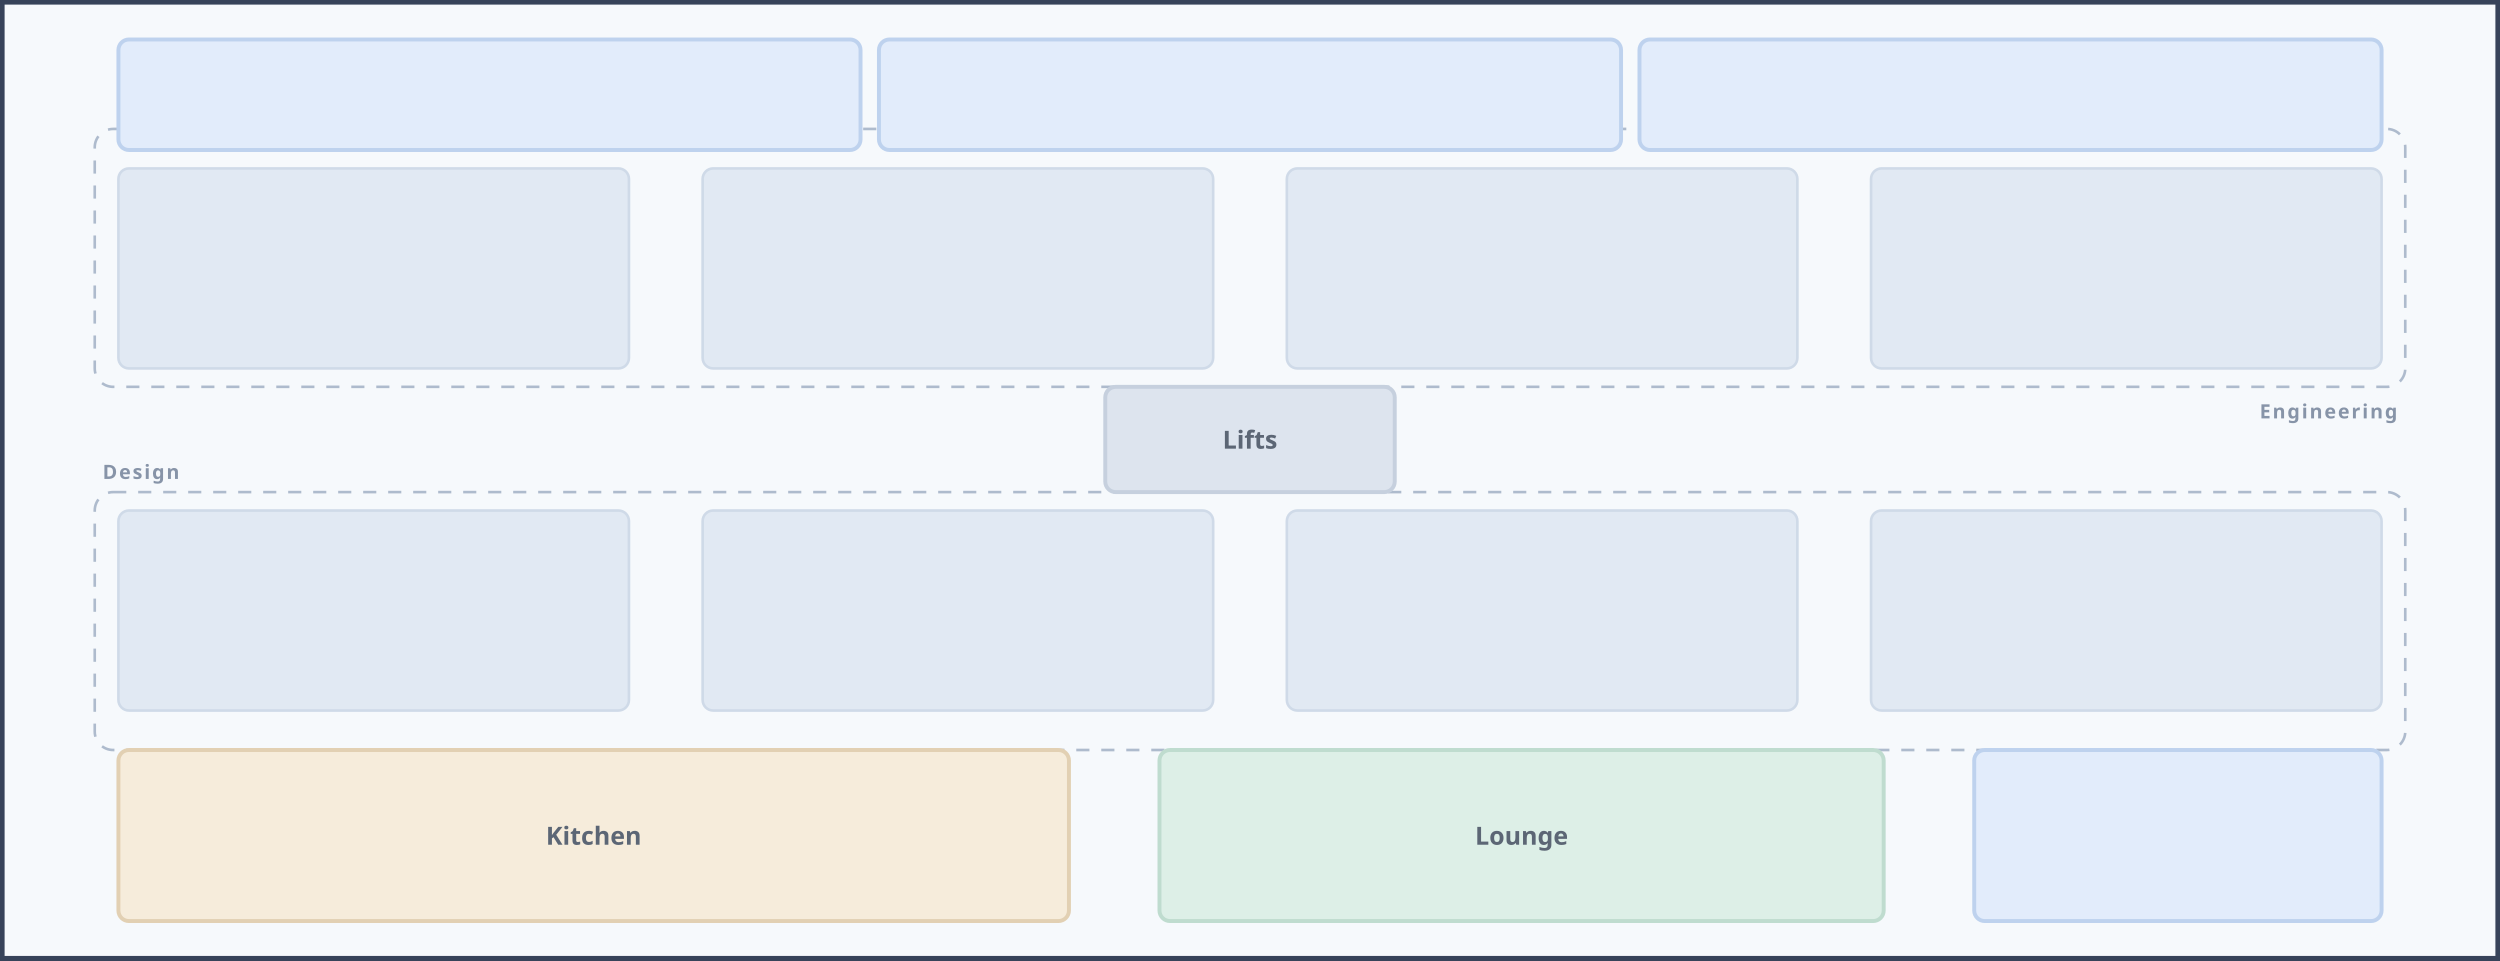
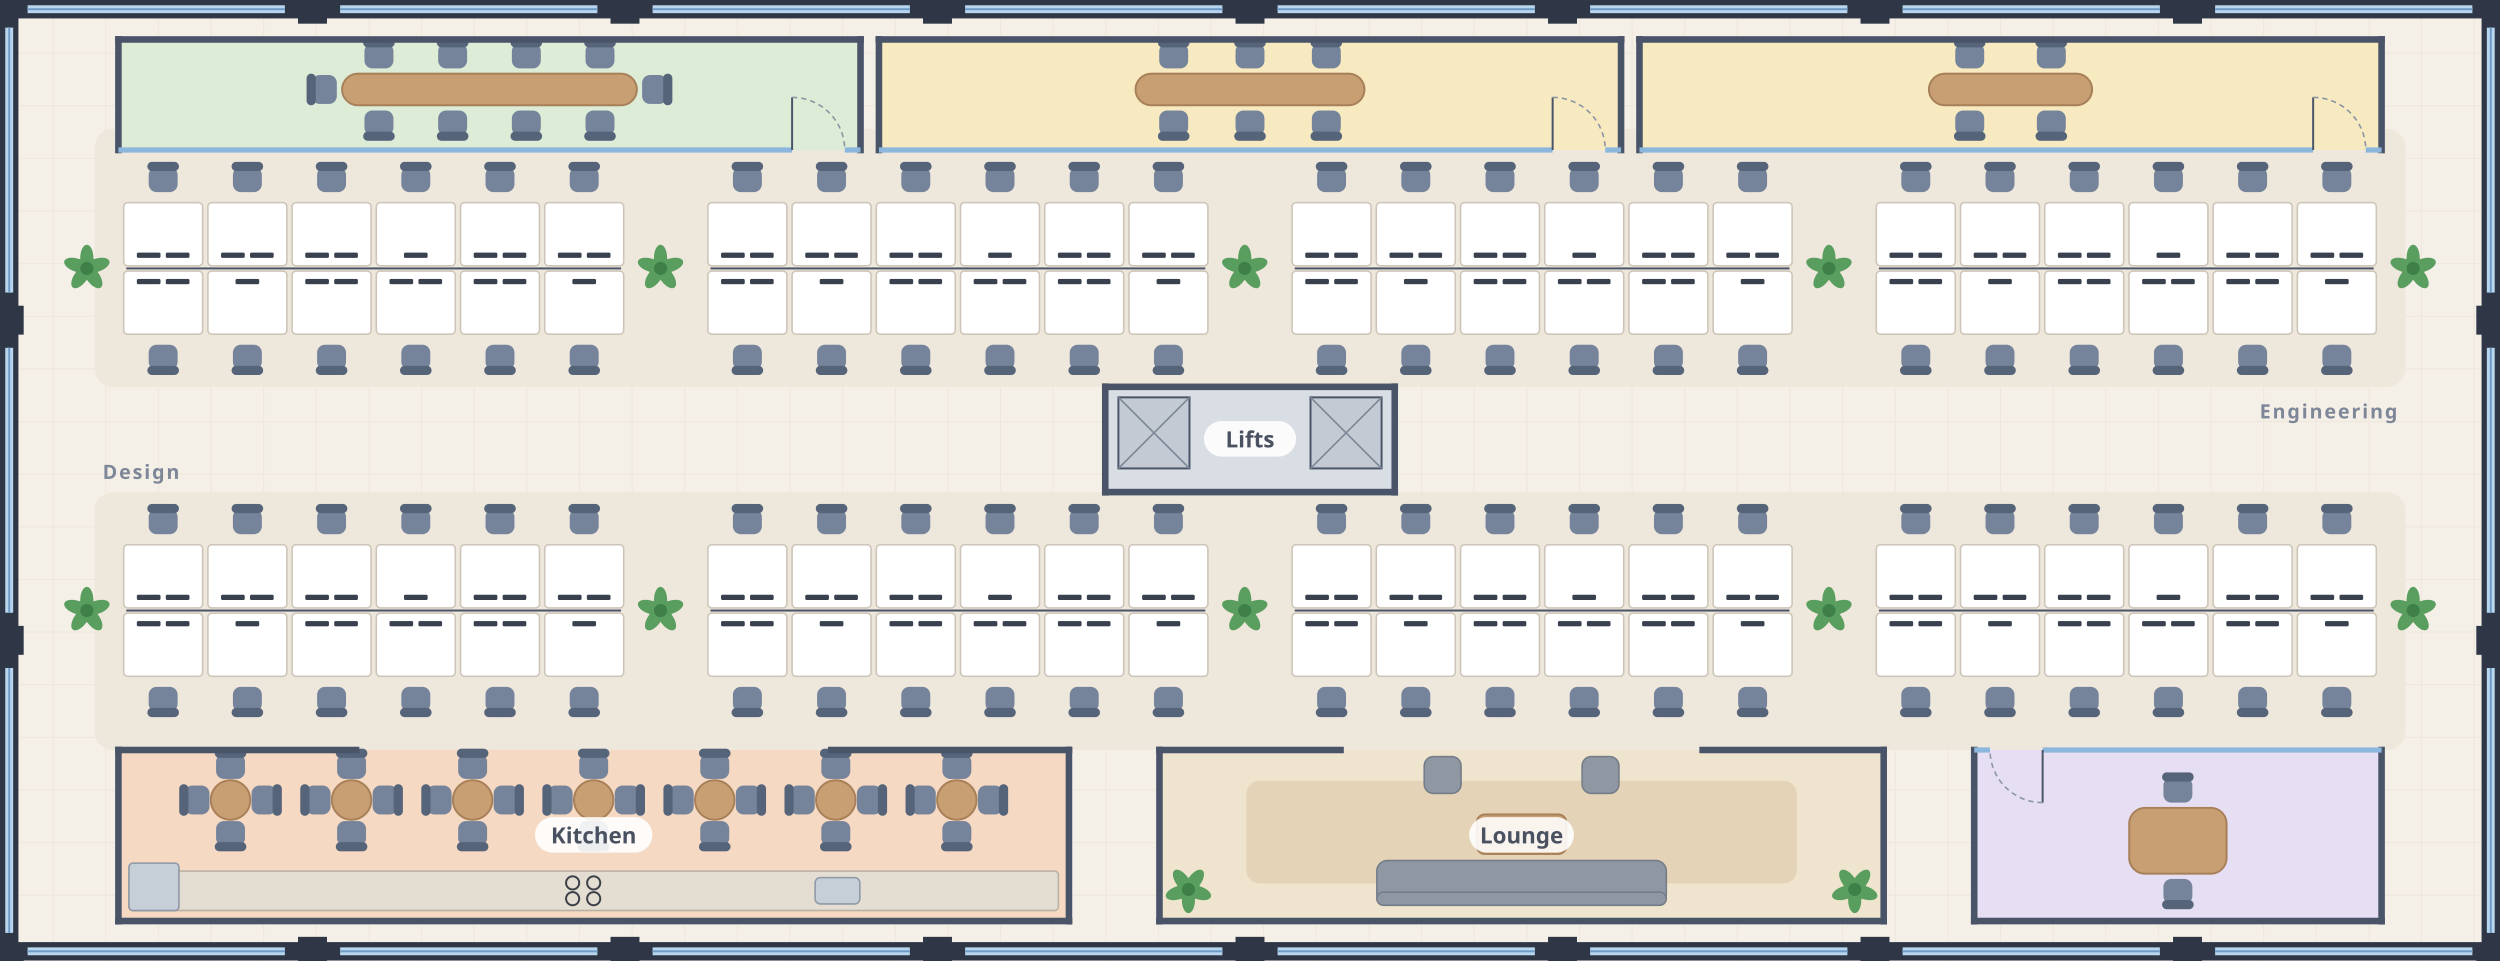
<svg xmlns="http://www.w3.org/2000/svg" viewBox="0 0 1900 730" width="1900" height="730">
  <style>
-   .slab   { fill: #f6f9fc; }
-   .void   { fill: #e2eaf4; }
-   .wall   { fill: none; stroke: #37435a; stroke-width: 7; stroke-linejoin: round; }
-   .bench  { fill: #e1e9f3; stroke: #cfdae8; stroke-width: 2; }
-   .room   { fill: #e2ecfb; stroke: #bed2ee; stroke-width: 3; }
-   .room--core  { fill: #dde4ee; stroke: #c6d0de; }
-   .room--wc    { fill: #dde4ee; stroke: #c6d0de; }
-   .room--cafe  { fill: #f6ecdb; stroke: #e2d0b3; }
-   .room--collab{ fill: #ddefe7; stroke: #bfdccf; }
-   .room--focus { fill: #e2ecfb; stroke: #bed2ee; }
-   .zone   { fill: none; stroke: #aebbcd; stroke-width: 2; stroke-dasharray: 10 9; }
-   .rlabel { fill: #5c6675; font: 600 19px system-ui, sans-serif; }
-   .zlabel { fill: #8794a8; font: 700 15px system-ui, sans-serif;
+   .slab   { fill: #f4efe7; }
+   .tiles  { fill: none; stroke: #ebe4d8; stroke-width: 1; }
+   .carpet { fill: #eee7dc; }
+   .void   { fill: #dfe6ee; }
+   .rail   { fill: none; stroke: #9fc4e6; stroke-width: 4; }
+   .wall   { fill: none; stroke: #2f3747; stroke-width: 14; stroke-linecap: square; }
+   .glass  { fill: none; stroke: #b9d6ef; stroke-width: 6; }
+   .glass-in { fill: none; stroke: #6f9cc6; stroke-width: 1.5; }
+   .column { fill: #2f3747; }
+   .part   { fill: none; stroke: #4a5468; stroke-width: 5; stroke-linecap: square; }
+   .part-glass { fill: none; stroke: #8db6dc; stroke-width: 4; }
+   .door   { fill: none; stroke: #4a5468; stroke-width: 1.5; }
+   .swing  { fill: none; stroke: #8b94a3; stroke-width: 1.2; stroke-dasharray: 4 3; }
+   .room--meeting    { fill: #f8eac0; }
+   .room--conference { fill: #dcecd6; }
+   .room--focus      { fill: #e6def2; }
+   .room--cafe       { fill: #f6d9c2; }
+   .room--collab     { fill: #efe5cf; }
+   .room--core       { fill: #d9dde4; }
+   .room--wc         { fill: #d5e6f4; }
+   .desktop  { fill: #ffffff; stroke: #cdc5b8; stroke-width: 1.2; }
+   .screen   { fill: #c9c1b3; }
+   .monitor  { fill: #39414f; }
+   .chair    { fill: #75849b; }
+   .chair-back { fill: #56647a; }
+   .table    { fill: #c89f72; stroke: #a7805a; stroke-width: 1.5; }
+   .counter  { fill: #e3ddd2; stroke: #b9b1a3; stroke-width: 1.2; }
+   .appliance{ fill: #c6ced8; stroke: #8e98a6; stroke-width: 1.2; }
+   .hob      { fill: none; stroke: #3a3f48; stroke-width: 1.5; }
+   .sofa     { fill: #8f97a3; stroke: #747c88; stroke-width: 1.2; }
+   .rug      { fill: #e4d3b6; }
+   .lift     { fill: #c4cad3; stroke: #4a5468; stroke-width: 1.5; }
+   .lift-x   { fill: none; stroke: #7d8696; stroke-width: 1.2; }
+   .tread    { fill: none; stroke: #9aa3b1; stroke-width: 1.2; }
+   .fixture  { fill: #ffffff; stroke: #8e98a6; stroke-width: 1.2; }
+   .stall    { fill: none; stroke: #8e98a6; stroke-width: 2; }
+   .leaf     { fill: #5a9e5f; }
+   .leaf-dk  { fill: #3f7f48; }
+   .pot      { fill: #bca88d; }
+   .pill     { fill: #ffffff; fill-opacity: 0.88; }
+   .rlabel { fill: #4a5262; font: 600 17px system-ui, sans-serif; }
+   .zlabel { fill: #7d8798; font: 700 15px system-ui, sans-serif;
            letter-spacing: 1.4px; text-transform: uppercase; }

  @media (prefers-color-scheme: dark) {
-     .slab   { fill: #141a26; }
-     .void   { fill: #0a0e17; }
-     .wall   { stroke: #6d7b92; }
-     .bench  { fill: #1e2533; stroke: #29313f; }
-     .room   { fill: #1d2738; stroke: #2e3b52; }
-     .room--core  { fill: #191f2b; stroke: #29313f; }
-     .room--wc    { fill: #191f2b; stroke: #29313f; }
-     .room--cafe  { fill: #2a2318; stroke: #3d3323; }
-     .room--collab{ fill: #14251f; stroke: #20372c; }
-     .room--focus { fill: #1d2738; stroke: #2e3b52; }
-     .zone   { stroke: #3a465a; }
-     .rlabel { fill: #97a3b6; }
+     .slab   { fill: #151b26; }
+     .tiles  { stroke: #1b2230; }
+     .carpet { fill: #19202c; }
+     .void   { fill: #0a0e16; }
+     .rail   { stroke: #34587a; }
+     .wall   { stroke: #8492a8; }
+     .glass  { stroke: #2c4a66; }
+     .glass-in { stroke: #4f7aa3; }
+     .column { fill: #8492a8; }
+     .part   { stroke: #5d6a80; }
+     .part-glass { stroke: #3d6488; }
+     .door   { stroke: #6d7a90; }
+     .swing  { stroke: #4b5568; }
+     .room--meeting    { fill: #2c2717; }
+     .room--conference { fill: #18271a; }
+     .room--focus      { fill: #231f30; }
+     .room--cafe       { fill: #2e2119; }
+     .room--collab     { fill: #262217; }
+     .room--core       { fill: #1c212b; }
+     .room--wc         { fill: #172433; }
+     .desktop  { fill: #2a3242; stroke: #384256; }
+     .screen   { fill: #3a4354; }
+     .monitor  { fill: #0c1018; }
+     .chair    { fill: #4a5568; }
+     .chair-back { fill: #3a4455; }
+     .table    { fill: #5c4630; stroke: #6f5639; }
+     .counter  { fill: #2b3240; stroke: #3c4558; }
+     .appliance{ fill: #2f3746; stroke: #4b5568; }
+     .hob      { stroke: #8a94a6; }
+     .sofa     { fill: #3c4454; stroke: #4b5466; }
+     .rug      { fill: #2e2a22; }
+     .lift     { fill: #262c38; stroke: #5d6a80; }
+     .lift-x   { stroke: #4b5568; }
+     .tread    { stroke: #3c4558; }
+     .fixture  { fill: #2a3242; stroke: #4b5568; }
+     .stall    { stroke: #4b5568; }
+     .leaf     { fill: #3c7343; }
+     .leaf-dk  { fill: #2c5a33; }
+     .pot      { fill: #5b4f40; }
+     .pill     { fill: #151b26; }
+     .rlabel { fill: #a3aec0; }
    .zlabel { fill: #6b7890; }
  }
</style>
+   <defs>
+     <g id="chair">
+       <rect class="chair" x="-11" y="-9" width="22" height="19" rx="6" />
+       <rect class="chair-back" x="-12" y="-13" width="24" height="7" rx="3.5" />
+     </g>
+     <g id="plant">
+       <circle class="pot" r="9" />
+       <ellipse class="leaf" cx="0" cy="-8" rx="5" ry="10" />
+       <ellipse class="leaf" cx="0" cy="-8" rx="5" ry="10" transform="rotate(72)" />
+       <ellipse class="leaf" cx="0" cy="-8" rx="5" ry="10" transform="rotate(144)" />
+       <ellipse class="leaf" cx="0" cy="-8" rx="5" ry="10" transform="rotate(216)" />
+       <ellipse class="leaf" cx="0" cy="-8" rx="5" ry="10" transform="rotate(288)" />
+       <circle class="leaf-dk" r="5" />
+     </g>
+     <pattern id="tiles" width="40" height="40" patternUnits="userSpaceOnUse">
+       <path class="tiles" d="M40 0H0V40" />
+     </pattern>
+   </defs>
  <g class="plate">
    <rect class="slab" x="0" y="0" width="1900" height="730" />
-   </g>
-   <g class="zones">
-     <rect class="zone" x="72" y="98" width="1756" height="196" rx="14" />
-     <text class="zlabel" x="1822" y="318" text-anchor="end">Engineering</text>
-     <rect class="zone" x="72" y="374" width="1756" height="196" rx="14" />
-     <text class="zlabel" x="78" y="364" text-anchor="start">Design</text>
+     <rect fill="url(#tiles)" x="0" y="0" width="1900" height="730" />
+     <rect class="carpet" x="72" y="98" width="1756" height="196" rx="14" />
+     <rect class="carpet" x="72" y="374" width="1756" height="196" rx="14" />
  </g>
  <g class="rooms">
-     <rect class="room" x="90" y="30" width="564" height="84" rx="8" />
-     <rect class="room" x="668" y="30" width="564" height="84" rx="8" />
-     <rect class="room" x="1246" y="30" width="564" height="84" rx="8" />
-     <rect class="room room--cafe" x="90" y="570" width="722.4" height="130" rx="8" />
-     <text class="rlabel" x="451.2" y="642" text-anchor="middle">Kitchen</text>
-     <rect class="room room--collab" x="881.2" y="570" width="550.4" height="130" rx="8" />
-     <text class="rlabel" x="1156.4" y="642" text-anchor="middle">Lounge</text>
-     <rect class="room room--focus" x="1500.4" y="570" width="309.6" height="130" rx="8" />
-     <rect class="room room--core" x="840" y="294" width="220" height="80" rx="8" />
-     <text class="rlabel" x="950" y="341" text-anchor="middle">Lifts</text>
+     <g transform="translate(372 72) translate(-282 -42)">
+       <rect class="room--conference" x="0" y="0" width="564" height="84" />
+       <rect class="table" x="170" y="26" width="224" height="24" rx="12" />
+       <use href="#chair" transform="translate(198 12)" />
+       <use href="#chair" transform="translate(198 64) rotate(180)" />
+       <use href="#chair" transform="translate(254 12)" />
+       <use href="#chair" transform="translate(254 64) rotate(180)" />
+       <use href="#chair" transform="translate(310 12)" />
+       <use href="#chair" transform="translate(310 64) rotate(180)" />
+       <use href="#chair" transform="translate(366 12)" />
+       <use href="#chair" transform="translate(366 64) rotate(180)" />
+       <use href="#chair" transform="translate(156 38) rotate(-90)" />
+       <use href="#chair" transform="translate(408 38) rotate(90)" />
+       <path class="part" d="M0 0L564 0" />
+       <path class="part" d="M0 0L0 84" />
+       <path class="part" d="M564 0L564 84" />
+       <path class="part-glass" d="M0 84L512 84" />
+       <path class="part-glass" d="M552 84L564 84" />
+       <path class="door" d="M512 84L512 44" />
+       <path class="swing" d="M512 44A40 40 0 0 1 552 84" />
+     </g>
+     <g transform="translate(950 72) translate(-282 -42)">
+       <rect class="room--meeting" x="0" y="0" width="564" height="84" />
+       <rect class="table" x="195" y="26" width="174" height="24" rx="12" />
+       <use href="#chair" transform="translate(224 12)" />
+       <use href="#chair" transform="translate(224 64) rotate(180)" />
+       <use href="#chair" transform="translate(282 12)" />
+       <use href="#chair" transform="translate(282 64) rotate(180)" />
+       <use href="#chair" transform="translate(340 12)" />
+       <use href="#chair" transform="translate(340 64) rotate(180)" />
+       <path class="part" d="M0 0L564 0" />
+       <path class="part" d="M0 0L0 84" />
+       <path class="part" d="M564 0L564 84" />
+       <path class="part-glass" d="M0 84L512 84" />
+       <path class="part-glass" d="M552 84L564 84" />
+       <path class="door" d="M512 84L512 44" />
+       <path class="swing" d="M512 44A40 40 0 0 1 552 84" />
+     </g>
+     <g transform="translate(1528 72) translate(-282 -42)">
+       <rect class="room--meeting" x="0" y="0" width="564" height="84" />
+       <rect class="table" x="220" y="26" width="124" height="24" rx="12" />
+       <use href="#chair" transform="translate(251 12)" />
+       <use href="#chair" transform="translate(251 64) rotate(180)" />
+       <use href="#chair" transform="translate(313 12)" />
+       <use href="#chair" transform="translate(313 64) rotate(180)" />
+       <path class="part" d="M0 0L564 0" />
+       <path class="part" d="M0 0L0 84" />
+       <path class="part" d="M564 0L564 84" />
+       <path class="part-glass" d="M0 84L512 84" />
+       <path class="part-glass" d="M552 84L564 84" />
+       <path class="door" d="M512 84L512 44" />
+       <path class="swing" d="M512 44A40 40 0 0 1 552 84" />
+     </g>
+     <g transform="translate(451.2 635) rotate(180) translate(-361.2 -65)">
+       <rect class="room--cafe" x="0" y="0" width="722.4" height="130" />
+       <rect class="counter" x="8" y="8" width="706.4" height="30" rx="3" />
+       <rect class="appliance" x="158.93" y="13" width="34" height="20" rx="4" />
+       <circle class="hob" cx="361.2" cy="17" r="5" />
+       <circle class="hob" cx="377.2" cy="17" r="5" />
+       <circle class="hob" cx="361.2" cy="29" r="5" />
+       <circle class="hob" cx="377.2" cy="29" r="5" />
+       <rect class="appliance" x="676.4" y="8" width="38" height="36" rx="3" />
+       <circle class="table" cx="85.2" cy="92" r="15" />
+       <use href="#chair" transform="translate(85.2 66)" />
+       <use href="#chair" transform="translate(85.2 118) rotate(180)" />
+       <use href="#chair" transform="translate(59.2 92) rotate(-90)" />
+       <use href="#chair" transform="translate(111.2 92) rotate(90)" />
+       <circle class="table" cx="177.2" cy="92" r="15" />
+       <use href="#chair" transform="translate(177.2 66)" />
+       <use href="#chair" transform="translate(177.2 118) rotate(180)" />
+       <use href="#chair" transform="translate(151.2 92) rotate(-90)" />
+       <use href="#chair" transform="translate(203.2 92) rotate(90)" />
+       <circle class="table" cx="269.2" cy="92" r="15" />
+       <use href="#chair" transform="translate(269.2 66)" />
+       <use href="#chair" transform="translate(269.2 118) rotate(180)" />
+       <use href="#chair" transform="translate(243.2 92) rotate(-90)" />
+       <use href="#chair" transform="translate(295.2 92) rotate(90)" />
+       <circle class="table" cx="361.2" cy="92" r="15" />
+       <use href="#chair" transform="translate(361.2 66)" />
+       <use href="#chair" transform="translate(361.2 118) rotate(180)" />
+       <use href="#chair" transform="translate(335.2 92) rotate(-90)" />
+       <use href="#chair" transform="translate(387.2 92) rotate(90)" />
+       <circle class="table" cx="453.2" cy="92" r="15" />
+       <use href="#chair" transform="translate(453.2 66)" />
+       <use href="#chair" transform="translate(453.2 118) rotate(180)" />
+       <use href="#chair" transform="translate(427.2 92) rotate(-90)" />
+       <use href="#chair" transform="translate(479.2 92) rotate(90)" />
+       <circle class="table" cx="545.2" cy="92" r="15" />
+       <use href="#chair" transform="translate(545.2 66)" />
+       <use href="#chair" transform="translate(545.2 118) rotate(180)" />
+       <use href="#chair" transform="translate(519.2 92) rotate(-90)" />
+       <use href="#chair" transform="translate(571.2 92) rotate(90)" />
+       <circle class="table" cx="637.2" cy="92" r="15" />
+       <use href="#chair" transform="translate(637.2 66)" />
+       <use href="#chair" transform="translate(637.2 118) rotate(180)" />
+       <use href="#chair" transform="translate(611.2 92) rotate(-90)" />
+       <use href="#chair" transform="translate(663.2 92) rotate(90)" />
+       <path class="part" d="M0 0L722.4 0" />
+       <path class="part" d="M0 0L0 130" />
+       <path class="part" d="M722.4 0L722.4 130" />
+       <path class="part" d="M0 130L180.6 130" />
+       <path class="part" d="M541.8 130L722.4 130" />
+     </g>
+     <g transform="translate(1156.4 635) rotate(180) translate(-275.2 -65)">
+       <rect class="room--collab" x="0" y="0" width="550.4" height="130" />
+       <rect class="rug" x="66.05" y="28.6" width="418.3" height="78" rx="10" />
+       <rect class="sofa" x="165.2" y="12" width="220" height="34" rx="8" />
+       <rect class="sofa" x="165.2" y="12" width="220" height="10" rx="5" />
+       <rect class="table" x="241.2" y="51" width="68" height="30" rx="6" />
+       <rect class="sofa" x="201.2" y="97" width="28" height="28" rx="7" />
+       <rect class="sofa" x="321.2" y="97" width="28" height="28" rx="7" />
+       <use href="#plant" transform="translate(22 24)" />
+       <use href="#plant" transform="translate(528.4 24)" />
+       <path class="part" d="M0 0L550.4 0" />
+       <path class="part" d="M0 0L0 130" />
+       <path class="part" d="M550.4 0L550.4 130" />
+       <path class="part" d="M0 130L137.6 130" />
+       <path class="part" d="M412.8 130L550.4 130" />
+     </g>
+     <g transform="translate(1655.2 635) rotate(180) translate(-154.8 -65)">
+       <rect class="room--focus" x="0" y="0" width="309.6" height="130" />
+       <rect class="table" x="117.8" y="36" width="74" height="50" rx="12" />
+       <use href="#chair" transform="translate(154.8 22)" />
+       <use href="#chair" transform="translate(154.8 100) rotate(180)" />
+       <path class="part" d="M0 0L309.6 0" />
+       <path class="part" d="M0 0L0 130" />
+       <path class="part" d="M309.6 0L309.6 130" />
+       <path class="part-glass" d="M0 130L257.6 130" />
+       <path class="part-glass" d="M297.6 130L309.6 130" />
+       <path class="door" d="M257.6 130L257.6 90" />
+       <path class="swing" d="M257.6 90A40 40 0 0 1 297.6 130" />
+     </g>
+     <g transform="translate(950 334) translate(-110 -40)">
+       <rect class="room--core" x="0" y="0" width="220" height="80" />
+       <rect class="lift" x="10" y="8" width="54" height="54" />
+       <path class="lift-x" d="M10 8L64 62M64 8L10 62" />
+       <rect class="lift" x="156" y="8" width="54" height="54" />
+       <path class="lift-x" d="M156 8L210 62M210 8L156 62" />
+       <path class="part" d="M0 0L220 0" />
+       <path class="part" d="M0 0L0 80" />
+       <path class="part" d="M220 0L220 80" />
+       <path class="part" d="M0 80L220 80" />
+     </g>
  </g>
  <g class="benches">
-     <rect class="bench" x="90" y="128" width="388" height="152" rx="8" />
-     <rect class="bench" x="90" y="388" width="388" height="152" rx="8" />
-     <rect class="bench" x="534" y="128" width="388" height="152" rx="8" />
-     <rect class="bench" x="534" y="388" width="388" height="152" rx="8" />
-     <rect class="bench" x="978" y="128" width="388" height="152" rx="8" />
-     <rect class="bench" x="978" y="388" width="388" height="152" rx="8" />
-     <rect class="bench" x="1422" y="128" width="388" height="152" rx="8" />
-     <rect class="bench" x="1422" y="388" width="388" height="152" rx="8" />
+     <path class="door" d="M96 204L472 204" />
+     <path class="door" d="M96 464L472 464" />
+     <path class="door" d="M540 204L916 204" />
+     <path class="door" d="M540 464L916 464" />
+     <path class="door" d="M984 204L1360 204" />
+     <path class="door" d="M984 464L1360 464" />
+     <path class="door" d="M1428 204L1804 204" />
+     <path class="door" d="M1428 464L1804 464" />
+     <rect class="desktop" x="94" y="154" width="60" height="48" rx="3" />
+     <rect class="monitor" x="104" y="192" width="18" height="4" rx="1" />
+     <rect class="monitor" x="126" y="192" width="18" height="4" rx="1" />
+     <use href="#chair" transform="translate(124 136)" />
+     <rect class="desktop" x="158" y="154" width="60" height="48" rx="3" />
+     <rect class="monitor" x="168" y="192" width="18" height="4" rx="1" />
+     <rect class="monitor" x="190" y="192" width="18" height="4" rx="1" />
+     <use href="#chair" transform="translate(188 136)" />
+     <rect class="desktop" x="222" y="154" width="60" height="48" rx="3" />
+     <rect class="monitor" x="232" y="192" width="18" height="4" rx="1" />
+     <rect class="monitor" x="254" y="192" width="18" height="4" rx="1" />
+     <use href="#chair" transform="translate(252 136)" />
+     <rect class="desktop" x="286" y="154" width="60" height="48" rx="3" />
+     <rect class="monitor" x="307" y="192" width="18" height="4" rx="1" />
+     <use href="#chair" transform="translate(316 136)" />
+     <rect class="desktop" x="350" y="154" width="60" height="48" rx="3" />
+     <rect class="monitor" x="360" y="192" width="18" height="4" rx="1" />
+     <rect class="monitor" x="382" y="192" width="18" height="4" rx="1" />
+     <use href="#chair" transform="translate(380 136)" />
+     <rect class="desktop" x="414" y="154" width="60" height="48" rx="3" />
+     <rect class="monitor" x="424" y="192" width="18" height="4" rx="1" />
+     <rect class="monitor" x="446" y="192" width="18" height="4" rx="1" />
+     <use href="#chair" transform="translate(444 136)" />
+     <rect class="desktop" x="94" y="206" width="60" height="48" rx="3" />
+     <rect class="monitor" x="104" y="212" width="18" height="4" rx="1" />
+     <rect class="monitor" x="126" y="212" width="18" height="4" rx="1" />
+     <use href="#chair" transform="translate(124 272) rotate(180)" />
+     <rect class="desktop" x="158" y="206" width="60" height="48" rx="3" />
+     <rect class="monitor" x="179" y="212" width="18" height="4" rx="1" />
+     <use href="#chair" transform="translate(188 272) rotate(180)" />
+     <rect class="desktop" x="222" y="206" width="60" height="48" rx="3" />
+     <rect class="monitor" x="232" y="212" width="18" height="4" rx="1" />
+     <rect class="monitor" x="254" y="212" width="18" height="4" rx="1" />
+     <use href="#chair" transform="translate(252 272) rotate(180)" />
+     <rect class="desktop" x="286" y="206" width="60" height="48" rx="3" />
+     <rect class="monitor" x="296" y="212" width="18" height="4" rx="1" />
+     <rect class="monitor" x="318" y="212" width="18" height="4" rx="1" />
+     <use href="#chair" transform="translate(316 272) rotate(180)" />
+     <rect class="desktop" x="350" y="206" width="60" height="48" rx="3" />
+     <rect class="monitor" x="360" y="212" width="18" height="4" rx="1" />
+     <rect class="monitor" x="382" y="212" width="18" height="4" rx="1" />
+     <use href="#chair" transform="translate(380 272) rotate(180)" />
+     <rect class="desktop" x="414" y="206" width="60" height="48" rx="3" />
+     <rect class="monitor" x="435" y="212" width="18" height="4" rx="1" />
+     <use href="#chair" transform="translate(444 272) rotate(180)" />
+     <rect class="desktop" x="538" y="154" width="60" height="48" rx="3" />
+     <rect class="monitor" x="548" y="192" width="18" height="4" rx="1" />
+     <rect class="monitor" x="570" y="192" width="18" height="4" rx="1" />
+     <use href="#chair" transform="translate(568 136)" />
+     <rect class="desktop" x="602" y="154" width="60" height="48" rx="3" />
+     <rect class="monitor" x="612" y="192" width="18" height="4" rx="1" />
+     <rect class="monitor" x="634" y="192" width="18" height="4" rx="1" />
+     <use href="#chair" transform="translate(632 136)" />
+     <rect class="desktop" x="666" y="154" width="60" height="48" rx="3" />
+     <rect class="monitor" x="676" y="192" width="18" height="4" rx="1" />
+     <rect class="monitor" x="698" y="192" width="18" height="4" rx="1" />
+     <use href="#chair" transform="translate(696 136)" />
+     <rect class="desktop" x="730" y="154" width="60" height="48" rx="3" />
+     <rect class="monitor" x="751" y="192" width="18" height="4" rx="1" />
+     <use href="#chair" transform="translate(760 136)" />
+     <rect class="desktop" x="794" y="154" width="60" height="48" rx="3" />
+     <rect class="monitor" x="804" y="192" width="18" height="4" rx="1" />
+     <rect class="monitor" x="826" y="192" width="18" height="4" rx="1" />
+     <use href="#chair" transform="translate(824 136)" />
+     <rect class="desktop" x="858" y="154" width="60" height="48" rx="3" />
+     <rect class="monitor" x="868" y="192" width="18" height="4" rx="1" />
+     <rect class="monitor" x="890" y="192" width="18" height="4" rx="1" />
+     <use href="#chair" transform="translate(888 136)" />
+     <rect class="desktop" x="538" y="206" width="60" height="48" rx="3" />
+     <rect class="monitor" x="548" y="212" width="18" height="4" rx="1" />
+     <rect class="monitor" x="570" y="212" width="18" height="4" rx="1" />
+     <use href="#chair" transform="translate(568 272) rotate(180)" />
+     <rect class="desktop" x="602" y="206" width="60" height="48" rx="3" />
+     <rect class="monitor" x="623" y="212" width="18" height="4" rx="1" />
+     <use href="#chair" transform="translate(632 272) rotate(180)" />
+     <rect class="desktop" x="666" y="206" width="60" height="48" rx="3" />
+     <rect class="monitor" x="676" y="212" width="18" height="4" rx="1" />
+     <rect class="monitor" x="698" y="212" width="18" height="4" rx="1" />
+     <use href="#chair" transform="translate(696 272) rotate(180)" />
+     <rect class="desktop" x="730" y="206" width="60" height="48" rx="3" />
+     <rect class="monitor" x="740" y="212" width="18" height="4" rx="1" />
+     <rect class="monitor" x="762" y="212" width="18" height="4" rx="1" />
+     <use href="#chair" transform="translate(760 272) rotate(180)" />
+     <rect class="desktop" x="794" y="206" width="60" height="48" rx="3" />
+     <rect class="monitor" x="804" y="212" width="18" height="4" rx="1" />
+     <rect class="monitor" x="826" y="212" width="18" height="4" rx="1" />
+     <use href="#chair" transform="translate(824 272) rotate(180)" />
+     <rect class="desktop" x="858" y="206" width="60" height="48" rx="3" />
+     <rect class="monitor" x="879" y="212" width="18" height="4" rx="1" />
+     <use href="#chair" transform="translate(888 272) rotate(180)" />
+     <rect class="desktop" x="982" y="154" width="60" height="48" rx="3" />
+     <rect class="monitor" x="992" y="192" width="18" height="4" rx="1" />
+     <rect class="monitor" x="1014" y="192" width="18" height="4" rx="1" />
+     <use href="#chair" transform="translate(1012 136)" />
+     <rect class="desktop" x="1046" y="154" width="60" height="48" rx="3" />
+     <rect class="monitor" x="1056" y="192" width="18" height="4" rx="1" />
+     <rect class="monitor" x="1078" y="192" width="18" height="4" rx="1" />
+     <use href="#chair" transform="translate(1076 136)" />
+     <rect class="desktop" x="1110" y="154" width="60" height="48" rx="3" />
+     <rect class="monitor" x="1120" y="192" width="18" height="4" rx="1" />
+     <rect class="monitor" x="1142" y="192" width="18" height="4" rx="1" />
+     <use href="#chair" transform="translate(1140 136)" />
+     <rect class="desktop" x="1174" y="154" width="60" height="48" rx="3" />
+     <rect class="monitor" x="1195" y="192" width="18" height="4" rx="1" />
+     <use href="#chair" transform="translate(1204 136)" />
+     <rect class="desktop" x="1238" y="154" width="60" height="48" rx="3" />
+     <rect class="monitor" x="1248" y="192" width="18" height="4" rx="1" />
+     <rect class="monitor" x="1270" y="192" width="18" height="4" rx="1" />
+     <use href="#chair" transform="translate(1268 136)" />
+     <rect class="desktop" x="1302" y="154" width="60" height="48" rx="3" />
+     <rect class="monitor" x="1312" y="192" width="18" height="4" rx="1" />
+     <rect class="monitor" x="1334" y="192" width="18" height="4" rx="1" />
+     <use href="#chair" transform="translate(1332 136)" />
+     <rect class="desktop" x="982" y="206" width="60" height="48" rx="3" />
+     <rect class="monitor" x="992" y="212" width="18" height="4" rx="1" />
+     <rect class="monitor" x="1014" y="212" width="18" height="4" rx="1" />
+     <use href="#chair" transform="translate(1012 272) rotate(180)" />
+     <rect class="desktop" x="1046" y="206" width="60" height="48" rx="3" />
+     <rect class="monitor" x="1067" y="212" width="18" height="4" rx="1" />
+     <use href="#chair" transform="translate(1076 272) rotate(180)" />
+     <rect class="desktop" x="1110" y="206" width="60" height="48" rx="3" />
+     <rect class="monitor" x="1120" y="212" width="18" height="4" rx="1" />
+     <rect class="monitor" x="1142" y="212" width="18" height="4" rx="1" />
+     <use href="#chair" transform="translate(1140 272) rotate(180)" />
+     <rect class="desktop" x="1174" y="206" width="60" height="48" rx="3" />
+     <rect class="monitor" x="1184" y="212" width="18" height="4" rx="1" />
+     <rect class="monitor" x="1206" y="212" width="18" height="4" rx="1" />
+     <use href="#chair" transform="translate(1204 272) rotate(180)" />
+     <rect class="desktop" x="1238" y="206" width="60" height="48" rx="3" />
+     <rect class="monitor" x="1248" y="212" width="18" height="4" rx="1" />
+     <rect class="monitor" x="1270" y="212" width="18" height="4" rx="1" />
+     <use href="#chair" transform="translate(1268 272) rotate(180)" />
+     <rect class="desktop" x="1302" y="206" width="60" height="48" rx="3" />
+     <rect class="monitor" x="1323" y="212" width="18" height="4" rx="1" />
+     <use href="#chair" transform="translate(1332 272) rotate(180)" />
+     <rect class="desktop" x="1426" y="154" width="60" height="48" rx="3" />
+     <rect class="monitor" x="1436" y="192" width="18" height="4" rx="1" />
+     <rect class="monitor" x="1458" y="192" width="18" height="4" rx="1" />
+     <use href="#chair" transform="translate(1456 136)" />
+     <rect class="desktop" x="1490" y="154" width="60" height="48" rx="3" />
+     <rect class="monitor" x="1500" y="192" width="18" height="4" rx="1" />
+     <rect class="monitor" x="1522" y="192" width="18" height="4" rx="1" />
+     <use href="#chair" transform="translate(1520 136)" />
+     <rect class="desktop" x="1554" y="154" width="60" height="48" rx="3" />
+     <rect class="monitor" x="1564" y="192" width="18" height="4" rx="1" />
+     <rect class="monitor" x="1586" y="192" width="18" height="4" rx="1" />
+     <use href="#chair" transform="translate(1584 136)" />
+     <rect class="desktop" x="1618" y="154" width="60" height="48" rx="3" />
+     <rect class="monitor" x="1639" y="192" width="18" height="4" rx="1" />
+     <use href="#chair" transform="translate(1648 136)" />
+     <rect class="desktop" x="1682" y="154" width="60" height="48" rx="3" />
+     <rect class="monitor" x="1692" y="192" width="18" height="4" rx="1" />
+     <rect class="monitor" x="1714" y="192" width="18" height="4" rx="1" />
+     <use href="#chair" transform="translate(1712 136)" />
+     <rect class="desktop" x="1746" y="154" width="60" height="48" rx="3" />
+     <rect class="monitor" x="1756" y="192" width="18" height="4" rx="1" />
+     <rect class="monitor" x="1778" y="192" width="18" height="4" rx="1" />
+     <use href="#chair" transform="translate(1776 136)" />
+     <rect class="desktop" x="1426" y="206" width="60" height="48" rx="3" />
+     <rect class="monitor" x="1436" y="212" width="18" height="4" rx="1" />
+     <rect class="monitor" x="1458" y="212" width="18" height="4" rx="1" />
+     <use href="#chair" transform="translate(1456 272) rotate(180)" />
+     <rect class="desktop" x="1490" y="206" width="60" height="48" rx="3" />
+     <rect class="monitor" x="1511" y="212" width="18" height="4" rx="1" />
+     <use href="#chair" transform="translate(1520 272) rotate(180)" />
+     <rect class="desktop" x="1554" y="206" width="60" height="48" rx="3" />
+     <rect class="monitor" x="1564" y="212" width="18" height="4" rx="1" />
+     <rect class="monitor" x="1586" y="212" width="18" height="4" rx="1" />
+     <use href="#chair" transform="translate(1584 272) rotate(180)" />
+     <rect class="desktop" x="1618" y="206" width="60" height="48" rx="3" />
+     <rect class="monitor" x="1628" y="212" width="18" height="4" rx="1" />
+     <rect class="monitor" x="1650" y="212" width="18" height="4" rx="1" />
+     <use href="#chair" transform="translate(1648 272) rotate(180)" />
+     <rect class="desktop" x="1682" y="206" width="60" height="48" rx="3" />
+     <rect class="monitor" x="1692" y="212" width="18" height="4" rx="1" />
+     <rect class="monitor" x="1714" y="212" width="18" height="4" rx="1" />
+     <use href="#chair" transform="translate(1712 272) rotate(180)" />
+     <rect class="desktop" x="1746" y="206" width="60" height="48" rx="3" />
+     <rect class="monitor" x="1767" y="212" width="18" height="4" rx="1" />
+     <use href="#chair" transform="translate(1776 272) rotate(180)" />
+     <rect class="desktop" x="94" y="414" width="60" height="48" rx="3" />
+     <rect class="monitor" x="104" y="452" width="18" height="4" rx="1" />
+     <rect class="monitor" x="126" y="452" width="18" height="4" rx="1" />
+     <use href="#chair" transform="translate(124 396)" />
+     <rect class="desktop" x="158" y="414" width="60" height="48" rx="3" />
+     <rect class="monitor" x="168" y="452" width="18" height="4" rx="1" />
+     <rect class="monitor" x="190" y="452" width="18" height="4" rx="1" />
+     <use href="#chair" transform="translate(188 396)" />
+     <rect class="desktop" x="222" y="414" width="60" height="48" rx="3" />
+     <rect class="monitor" x="232" y="452" width="18" height="4" rx="1" />
+     <rect class="monitor" x="254" y="452" width="18" height="4" rx="1" />
+     <use href="#chair" transform="translate(252 396)" />
+     <rect class="desktop" x="286" y="414" width="60" height="48" rx="3" />
+     <rect class="monitor" x="307" y="452" width="18" height="4" rx="1" />
+     <use href="#chair" transform="translate(316 396)" />
+     <rect class="desktop" x="350" y="414" width="60" height="48" rx="3" />
+     <rect class="monitor" x="360" y="452" width="18" height="4" rx="1" />
+     <rect class="monitor" x="382" y="452" width="18" height="4" rx="1" />
+     <use href="#chair" transform="translate(380 396)" />
+     <rect class="desktop" x="414" y="414" width="60" height="48" rx="3" />
+     <rect class="monitor" x="424" y="452" width="18" height="4" rx="1" />
+     <rect class="monitor" x="446" y="452" width="18" height="4" rx="1" />
+     <use href="#chair" transform="translate(444 396)" />
+     <rect class="desktop" x="94" y="466" width="60" height="48" rx="3" />
+     <rect class="monitor" x="104" y="472" width="18" height="4" rx="1" />
+     <rect class="monitor" x="126" y="472" width="18" height="4" rx="1" />
+     <use href="#chair" transform="translate(124 532) rotate(180)" />
+     <rect class="desktop" x="158" y="466" width="60" height="48" rx="3" />
+     <rect class="monitor" x="179" y="472" width="18" height="4" rx="1" />
+     <use href="#chair" transform="translate(188 532) rotate(180)" />
+     <rect class="desktop" x="222" y="466" width="60" height="48" rx="3" />
+     <rect class="monitor" x="232" y="472" width="18" height="4" rx="1" />
+     <rect class="monitor" x="254" y="472" width="18" height="4" rx="1" />
+     <use href="#chair" transform="translate(252 532) rotate(180)" />
+     <rect class="desktop" x="286" y="466" width="60" height="48" rx="3" />
+     <rect class="monitor" x="296" y="472" width="18" height="4" rx="1" />
+     <rect class="monitor" x="318" y="472" width="18" height="4" rx="1" />
+     <use href="#chair" transform="translate(316 532) rotate(180)" />
+     <rect class="desktop" x="350" y="466" width="60" height="48" rx="3" />
+     <rect class="monitor" x="360" y="472" width="18" height="4" rx="1" />
+     <rect class="monitor" x="382" y="472" width="18" height="4" rx="1" />
+     <use href="#chair" transform="translate(380 532) rotate(180)" />
+     <rect class="desktop" x="414" y="466" width="60" height="48" rx="3" />
+     <rect class="monitor" x="435" y="472" width="18" height="4" rx="1" />
+     <use href="#chair" transform="translate(444 532) rotate(180)" />
+     <rect class="desktop" x="538" y="414" width="60" height="48" rx="3" />
+     <rect class="monitor" x="548" y="452" width="18" height="4" rx="1" />
+     <rect class="monitor" x="570" y="452" width="18" height="4" rx="1" />
+     <use href="#chair" transform="translate(568 396)" />
+     <rect class="desktop" x="602" y="414" width="60" height="48" rx="3" />
+     <rect class="monitor" x="612" y="452" width="18" height="4" rx="1" />
+     <rect class="monitor" x="634" y="452" width="18" height="4" rx="1" />
+     <use href="#chair" transform="translate(632 396)" />
+     <rect class="desktop" x="666" y="414" width="60" height="48" rx="3" />
+     <rect class="monitor" x="676" y="452" width="18" height="4" rx="1" />
+     <rect class="monitor" x="698" y="452" width="18" height="4" rx="1" />
+     <use href="#chair" transform="translate(696 396)" />
+     <rect class="desktop" x="730" y="414" width="60" height="48" rx="3" />
+     <rect class="monitor" x="751" y="452" width="18" height="4" rx="1" />
+     <use href="#chair" transform="translate(760 396)" />
+     <rect class="desktop" x="794" y="414" width="60" height="48" rx="3" />
+     <rect class="monitor" x="804" y="452" width="18" height="4" rx="1" />
+     <rect class="monitor" x="826" y="452" width="18" height="4" rx="1" />
+     <use href="#chair" transform="translate(824 396)" />
+     <rect class="desktop" x="858" y="414" width="60" height="48" rx="3" />
+     <rect class="monitor" x="868" y="452" width="18" height="4" rx="1" />
+     <rect class="monitor" x="890" y="452" width="18" height="4" rx="1" />
+     <use href="#chair" transform="translate(888 396)" />
+     <rect class="desktop" x="538" y="466" width="60" height="48" rx="3" />
+     <rect class="monitor" x="548" y="472" width="18" height="4" rx="1" />
+     <rect class="monitor" x="570" y="472" width="18" height="4" rx="1" />
+     <use href="#chair" transform="translate(568 532) rotate(180)" />
+     <rect class="desktop" x="602" y="466" width="60" height="48" rx="3" />
+     <rect class="monitor" x="623" y="472" width="18" height="4" rx="1" />
+     <use href="#chair" transform="translate(632 532) rotate(180)" />
+     <rect class="desktop" x="666" y="466" width="60" height="48" rx="3" />
+     <rect class="monitor" x="676" y="472" width="18" height="4" rx="1" />
+     <rect class="monitor" x="698" y="472" width="18" height="4" rx="1" />
+     <use href="#chair" transform="translate(696 532) rotate(180)" />
+     <rect class="desktop" x="730" y="466" width="60" height="48" rx="3" />
+     <rect class="monitor" x="740" y="472" width="18" height="4" rx="1" />
+     <rect class="monitor" x="762" y="472" width="18" height="4" rx="1" />
+     <use href="#chair" transform="translate(760 532) rotate(180)" />
+     <rect class="desktop" x="794" y="466" width="60" height="48" rx="3" />
+     <rect class="monitor" x="804" y="472" width="18" height="4" rx="1" />
+     <rect class="monitor" x="826" y="472" width="18" height="4" rx="1" />
+     <use href="#chair" transform="translate(824 532) rotate(180)" />
+     <rect class="desktop" x="858" y="466" width="60" height="48" rx="3" />
+     <rect class="monitor" x="879" y="472" width="18" height="4" rx="1" />
+     <use href="#chair" transform="translate(888 532) rotate(180)" />
+     <rect class="desktop" x="982" y="414" width="60" height="48" rx="3" />
+     <rect class="monitor" x="992" y="452" width="18" height="4" rx="1" />
+     <rect class="monitor" x="1014" y="452" width="18" height="4" rx="1" />
+     <use href="#chair" transform="translate(1012 396)" />
+     <rect class="desktop" x="1046" y="414" width="60" height="48" rx="3" />
+     <rect class="monitor" x="1056" y="452" width="18" height="4" rx="1" />
+     <rect class="monitor" x="1078" y="452" width="18" height="4" rx="1" />
+     <use href="#chair" transform="translate(1076 396)" />
+     <rect class="desktop" x="1110" y="414" width="60" height="48" rx="3" />
+     <rect class="monitor" x="1120" y="452" width="18" height="4" rx="1" />
+     <rect class="monitor" x="1142" y="452" width="18" height="4" rx="1" />
+     <use href="#chair" transform="translate(1140 396)" />
+     <rect class="desktop" x="1174" y="414" width="60" height="48" rx="3" />
+     <rect class="monitor" x="1195" y="452" width="18" height="4" rx="1" />
+     <use href="#chair" transform="translate(1204 396)" />
+     <rect class="desktop" x="1238" y="414" width="60" height="48" rx="3" />
+     <rect class="monitor" x="1248" y="452" width="18" height="4" rx="1" />
+     <rect class="monitor" x="1270" y="452" width="18" height="4" rx="1" />
+     <use href="#chair" transform="translate(1268 396)" />
+     <rect class="desktop" x="1302" y="414" width="60" height="48" rx="3" />
+     <rect class="monitor" x="1312" y="452" width="18" height="4" rx="1" />
+     <rect class="monitor" x="1334" y="452" width="18" height="4" rx="1" />
+     <use href="#chair" transform="translate(1332 396)" />
+     <rect class="desktop" x="982" y="466" width="60" height="48" rx="3" />
+     <rect class="monitor" x="992" y="472" width="18" height="4" rx="1" />
+     <rect class="monitor" x="1014" y="472" width="18" height="4" rx="1" />
+     <use href="#chair" transform="translate(1012 532) rotate(180)" />
+     <rect class="desktop" x="1046" y="466" width="60" height="48" rx="3" />
+     <rect class="monitor" x="1067" y="472" width="18" height="4" rx="1" />
+     <use href="#chair" transform="translate(1076 532) rotate(180)" />
+     <rect class="desktop" x="1110" y="466" width="60" height="48" rx="3" />
+     <rect class="monitor" x="1120" y="472" width="18" height="4" rx="1" />
+     <rect class="monitor" x="1142" y="472" width="18" height="4" rx="1" />
+     <use href="#chair" transform="translate(1140 532) rotate(180)" />
+     <rect class="desktop" x="1174" y="466" width="60" height="48" rx="3" />
+     <rect class="monitor" x="1184" y="472" width="18" height="4" rx="1" />
+     <rect class="monitor" x="1206" y="472" width="18" height="4" rx="1" />
+     <use href="#chair" transform="translate(1204 532) rotate(180)" />
+     <rect class="desktop" x="1238" y="466" width="60" height="48" rx="3" />
+     <rect class="monitor" x="1248" y="472" width="18" height="4" rx="1" />
+     <rect class="monitor" x="1270" y="472" width="18" height="4" rx="1" />
+     <use href="#chair" transform="translate(1268 532) rotate(180)" />
+     <rect class="desktop" x="1302" y="466" width="60" height="48" rx="3" />
+     <rect class="monitor" x="1323" y="472" width="18" height="4" rx="1" />
+     <use href="#chair" transform="translate(1332 532) rotate(180)" />
+     <rect class="desktop" x="1426" y="414" width="60" height="48" rx="3" />
+     <rect class="monitor" x="1436" y="452" width="18" height="4" rx="1" />
+     <rect class="monitor" x="1458" y="452" width="18" height="4" rx="1" />
+     <use href="#chair" transform="translate(1456 396)" />
+     <rect class="desktop" x="1490" y="414" width="60" height="48" rx="3" />
+     <rect class="monitor" x="1500" y="452" width="18" height="4" rx="1" />
+     <rect class="monitor" x="1522" y="452" width="18" height="4" rx="1" />
+     <use href="#chair" transform="translate(1520 396)" />
+     <rect class="desktop" x="1554" y="414" width="60" height="48" rx="3" />
+     <rect class="monitor" x="1564" y="452" width="18" height="4" rx="1" />
+     <rect class="monitor" x="1586" y="452" width="18" height="4" rx="1" />
+     <use href="#chair" transform="translate(1584 396)" />
+     <rect class="desktop" x="1618" y="414" width="60" height="48" rx="3" />
+     <rect class="monitor" x="1639" y="452" width="18" height="4" rx="1" />
+     <use href="#chair" transform="translate(1648 396)" />
+     <rect class="desktop" x="1682" y="414" width="60" height="48" rx="3" />
+     <rect class="monitor" x="1692" y="452" width="18" height="4" rx="1" />
+     <rect class="monitor" x="1714" y="452" width="18" height="4" rx="1" />
+     <use href="#chair" transform="translate(1712 396)" />
+     <rect class="desktop" x="1746" y="414" width="60" height="48" rx="3" />
+     <rect class="monitor" x="1756" y="452" width="18" height="4" rx="1" />
+     <rect class="monitor" x="1778" y="452" width="18" height="4" rx="1" />
+     <use href="#chair" transform="translate(1776 396)" />
+     <rect class="desktop" x="1426" y="466" width="60" height="48" rx="3" />
+     <rect class="monitor" x="1436" y="472" width="18" height="4" rx="1" />
+     <rect class="monitor" x="1458" y="472" width="18" height="4" rx="1" />
+     <use href="#chair" transform="translate(1456 532) rotate(180)" />
+     <rect class="desktop" x="1490" y="466" width="60" height="48" rx="3" />
+     <rect class="monitor" x="1511" y="472" width="18" height="4" rx="1" />
+     <use href="#chair" transform="translate(1520 532) rotate(180)" />
+     <rect class="desktop" x="1554" y="466" width="60" height="48" rx="3" />
+     <rect class="monitor" x="1564" y="472" width="18" height="4" rx="1" />
+     <rect class="monitor" x="1586" y="472" width="18" height="4" rx="1" />
+     <use href="#chair" transform="translate(1584 532) rotate(180)" />
+     <rect class="desktop" x="1618" y="466" width="60" height="48" rx="3" />
+     <rect class="monitor" x="1628" y="472" width="18" height="4" rx="1" />
+     <rect class="monitor" x="1650" y="472" width="18" height="4" rx="1" />
+     <use href="#chair" transform="translate(1648 532) rotate(180)" />
+     <rect class="desktop" x="1682" y="466" width="60" height="48" rx="3" />
+     <rect class="monitor" x="1692" y="472" width="18" height="4" rx="1" />
+     <rect class="monitor" x="1714" y="472" width="18" height="4" rx="1" />
+     <use href="#chair" transform="translate(1712 532) rotate(180)" />
+     <rect class="desktop" x="1746" y="466" width="60" height="48" rx="3" />
+     <rect class="monitor" x="1767" y="472" width="18" height="4" rx="1" />
+     <use href="#chair" transform="translate(1776 532) rotate(180)" />
+   </g>
+   <g class="plants">
+     <use href="#plant" transform="translate(66 204)" />
+     <use href="#plant" transform="translate(502 204)" />
+     <use href="#plant" transform="translate(66 464)" />
+     <use href="#plant" transform="translate(502 464)" />
+     <use href="#plant" transform="translate(946 204)" />
+     <use href="#plant" transform="translate(946 464)" />
+     <use href="#plant" transform="translate(1390 204)" />
+     <use href="#plant" transform="translate(1390 464)" />
+     <use href="#plant" transform="translate(1834 204)" />
+     <use href="#plant" transform="translate(1834 464)" />
  </g>
  <g class="walls">
-     <rect class="wall" x="0" y="0" width="1900" height="730" />
+     <path class="wall" d="M0 7L1900 7" />
+     <path class="wall" d="M0 723L1900 723" />
+     <path class="wall" d="M7 0L7 730" />
+     <path class="wall" d="M1893 0L1893 730" />
+     <path class="glass" d="M21 7L216.5 7" />
+     <path class="glass-in" d="M21 7L216.5 7" />
+     <path class="glass" d="M258.5 7L454 7" />
+     <path class="glass-in" d="M258.5 7L454 7" />
+     <path class="glass" d="M496 7L691.5 7" />
+     <path class="glass-in" d="M496 7L691.5 7" />
+     <path class="glass" d="M733.5 7L929 7" />
+     <path class="glass-in" d="M733.5 7L929 7" />
+     <path class="glass" d="M971 7L1166.5 7" />
+     <path class="glass-in" d="M971 7L1166.5 7" />
+     <path class="glass" d="M1208.5 7L1404 7" />
+     <path class="glass-in" d="M1208.5 7L1404 7" />
+     <path class="glass" d="M1446 7L1641.5 7" />
+     <path class="glass-in" d="M1446 7L1641.5 7" />
+     <path class="glass" d="M1683.5 7L1879 7" />
+     <path class="glass-in" d="M1683.5 7L1879 7" />
+     <path class="glass" d="M21 723L216.5 723" />
+     <path class="glass-in" d="M21 723L216.5 723" />
+     <path class="glass" d="M258.5 723L454 723" />
+     <path class="glass-in" d="M258.5 723L454 723" />
+     <path class="glass" d="M496 723L691.5 723" />
+     <path class="glass-in" d="M496 723L691.5 723" />
+     <path class="glass" d="M733.5 723L929 723" />
+     <path class="glass-in" d="M733.5 723L929 723" />
+     <path class="glass" d="M971 723L1166.5 723" />
+     <path class="glass-in" d="M971 723L1166.5 723" />
+     <path class="glass" d="M1208.5 723L1404 723" />
+     <path class="glass-in" d="M1208.5 723L1404 723" />
+     <path class="glass" d="M1446 723L1641.5 723" />
+     <path class="glass-in" d="M1446 723L1641.5 723" />
+     <path class="glass" d="M1683.5 723L1879 723" />
+     <path class="glass-in" d="M1683.5 723L1879 723" />
+     <path class="glass" d="M7 21L7 222.33" />
+     <path class="glass-in" d="M7 21L7 222.33" />
+     <path class="glass" d="M7 264.33L7 465.67" />
+     <path class="glass-in" d="M7 264.33L7 465.67" />
+     <path class="glass" d="M7 507.67L7 709" />
+     <path class="glass-in" d="M7 507.67L7 709" />
+     <path class="glass" d="M1893 21L1893 222.33" />
+     <path class="glass-in" d="M1893 21L1893 222.33" />
+     <path class="glass" d="M1893 264.33L1893 465.67" />
+     <path class="glass-in" d="M1893 264.33L1893 465.67" />
+     <path class="glass" d="M1893 507.67L1893 709" />
+     <path class="glass-in" d="M1893 507.67L1893 709" />
+     <rect class="column" x="-11" y="-4" width="22" height="22" />
+     <rect class="column" x="226.5" y="-4" width="22" height="22" />
+     <rect class="column" x="464" y="-4" width="22" height="22" />
+     <rect class="column" x="701.5" y="-4" width="22" height="22" />
+     <rect class="column" x="939" y="-4" width="22" height="22" />
+     <rect class="column" x="1176.5" y="-4" width="22" height="22" />
+     <rect class="column" x="1414" y="-4" width="22" height="22" />
+     <rect class="column" x="1651.5" y="-4" width="22" height="22" />
+     <rect class="column" x="1889" y="-4" width="22" height="22" />
+     <rect class="column" x="-11" y="712" width="22" height="22" />
+     <rect class="column" x="226.5" y="712" width="22" height="22" />
+     <rect class="column" x="464" y="712" width="22" height="22" />
+     <rect class="column" x="701.5" y="712" width="22" height="22" />
+     <rect class="column" x="939" y="712" width="22" height="22" />
+     <rect class="column" x="1176.5" y="712" width="22" height="22" />
+     <rect class="column" x="1414" y="712" width="22" height="22" />
+     <rect class="column" x="1651.5" y="712" width="22" height="22" />
+     <rect class="column" x="1889" y="712" width="22" height="22" />
+     <rect class="column" x="-4" y="-11" width="22" height="22" />
+     <rect class="column" x="-4" y="232.33" width="22" height="22" />
+     <rect class="column" x="-4" y="475.67" width="22" height="22" />
+     <rect class="column" x="-4" y="719" width="22" height="22" />
+     <rect class="column" x="1882" y="-11" width="22" height="22" />
+     <rect class="column" x="1882" y="232.33" width="22" height="22" />
+     <rect class="column" x="1882" y="475.67" width="22" height="22" />
+     <rect class="column" x="1882" y="719" width="22" height="22" />
+   </g>
+   <g class="labels">
+     <text class="zlabel" x="1822" y="318" text-anchor="end">Engineering</text>
+     <text class="zlabel" x="78" y="364" text-anchor="start">Design</text>
+     <rect class="pill" x="406.6" y="621" width="89.2" height="27" rx="13.5" />
+     <text class="rlabel" x="451.2" y="641" text-anchor="middle">Kitchen</text>
+     <rect class="pill" x="1116.6" y="621" width="79.6" height="27" rx="13.5" />
+     <text class="rlabel" x="1156.4" y="641" text-anchor="middle">Lounge</text>
+     <rect class="pill" x="915" y="320" width="70" height="27" rx="13.5" />
+     <text class="rlabel" x="950" y="340" text-anchor="middle">Lifts</text>
  </g>
</svg>
